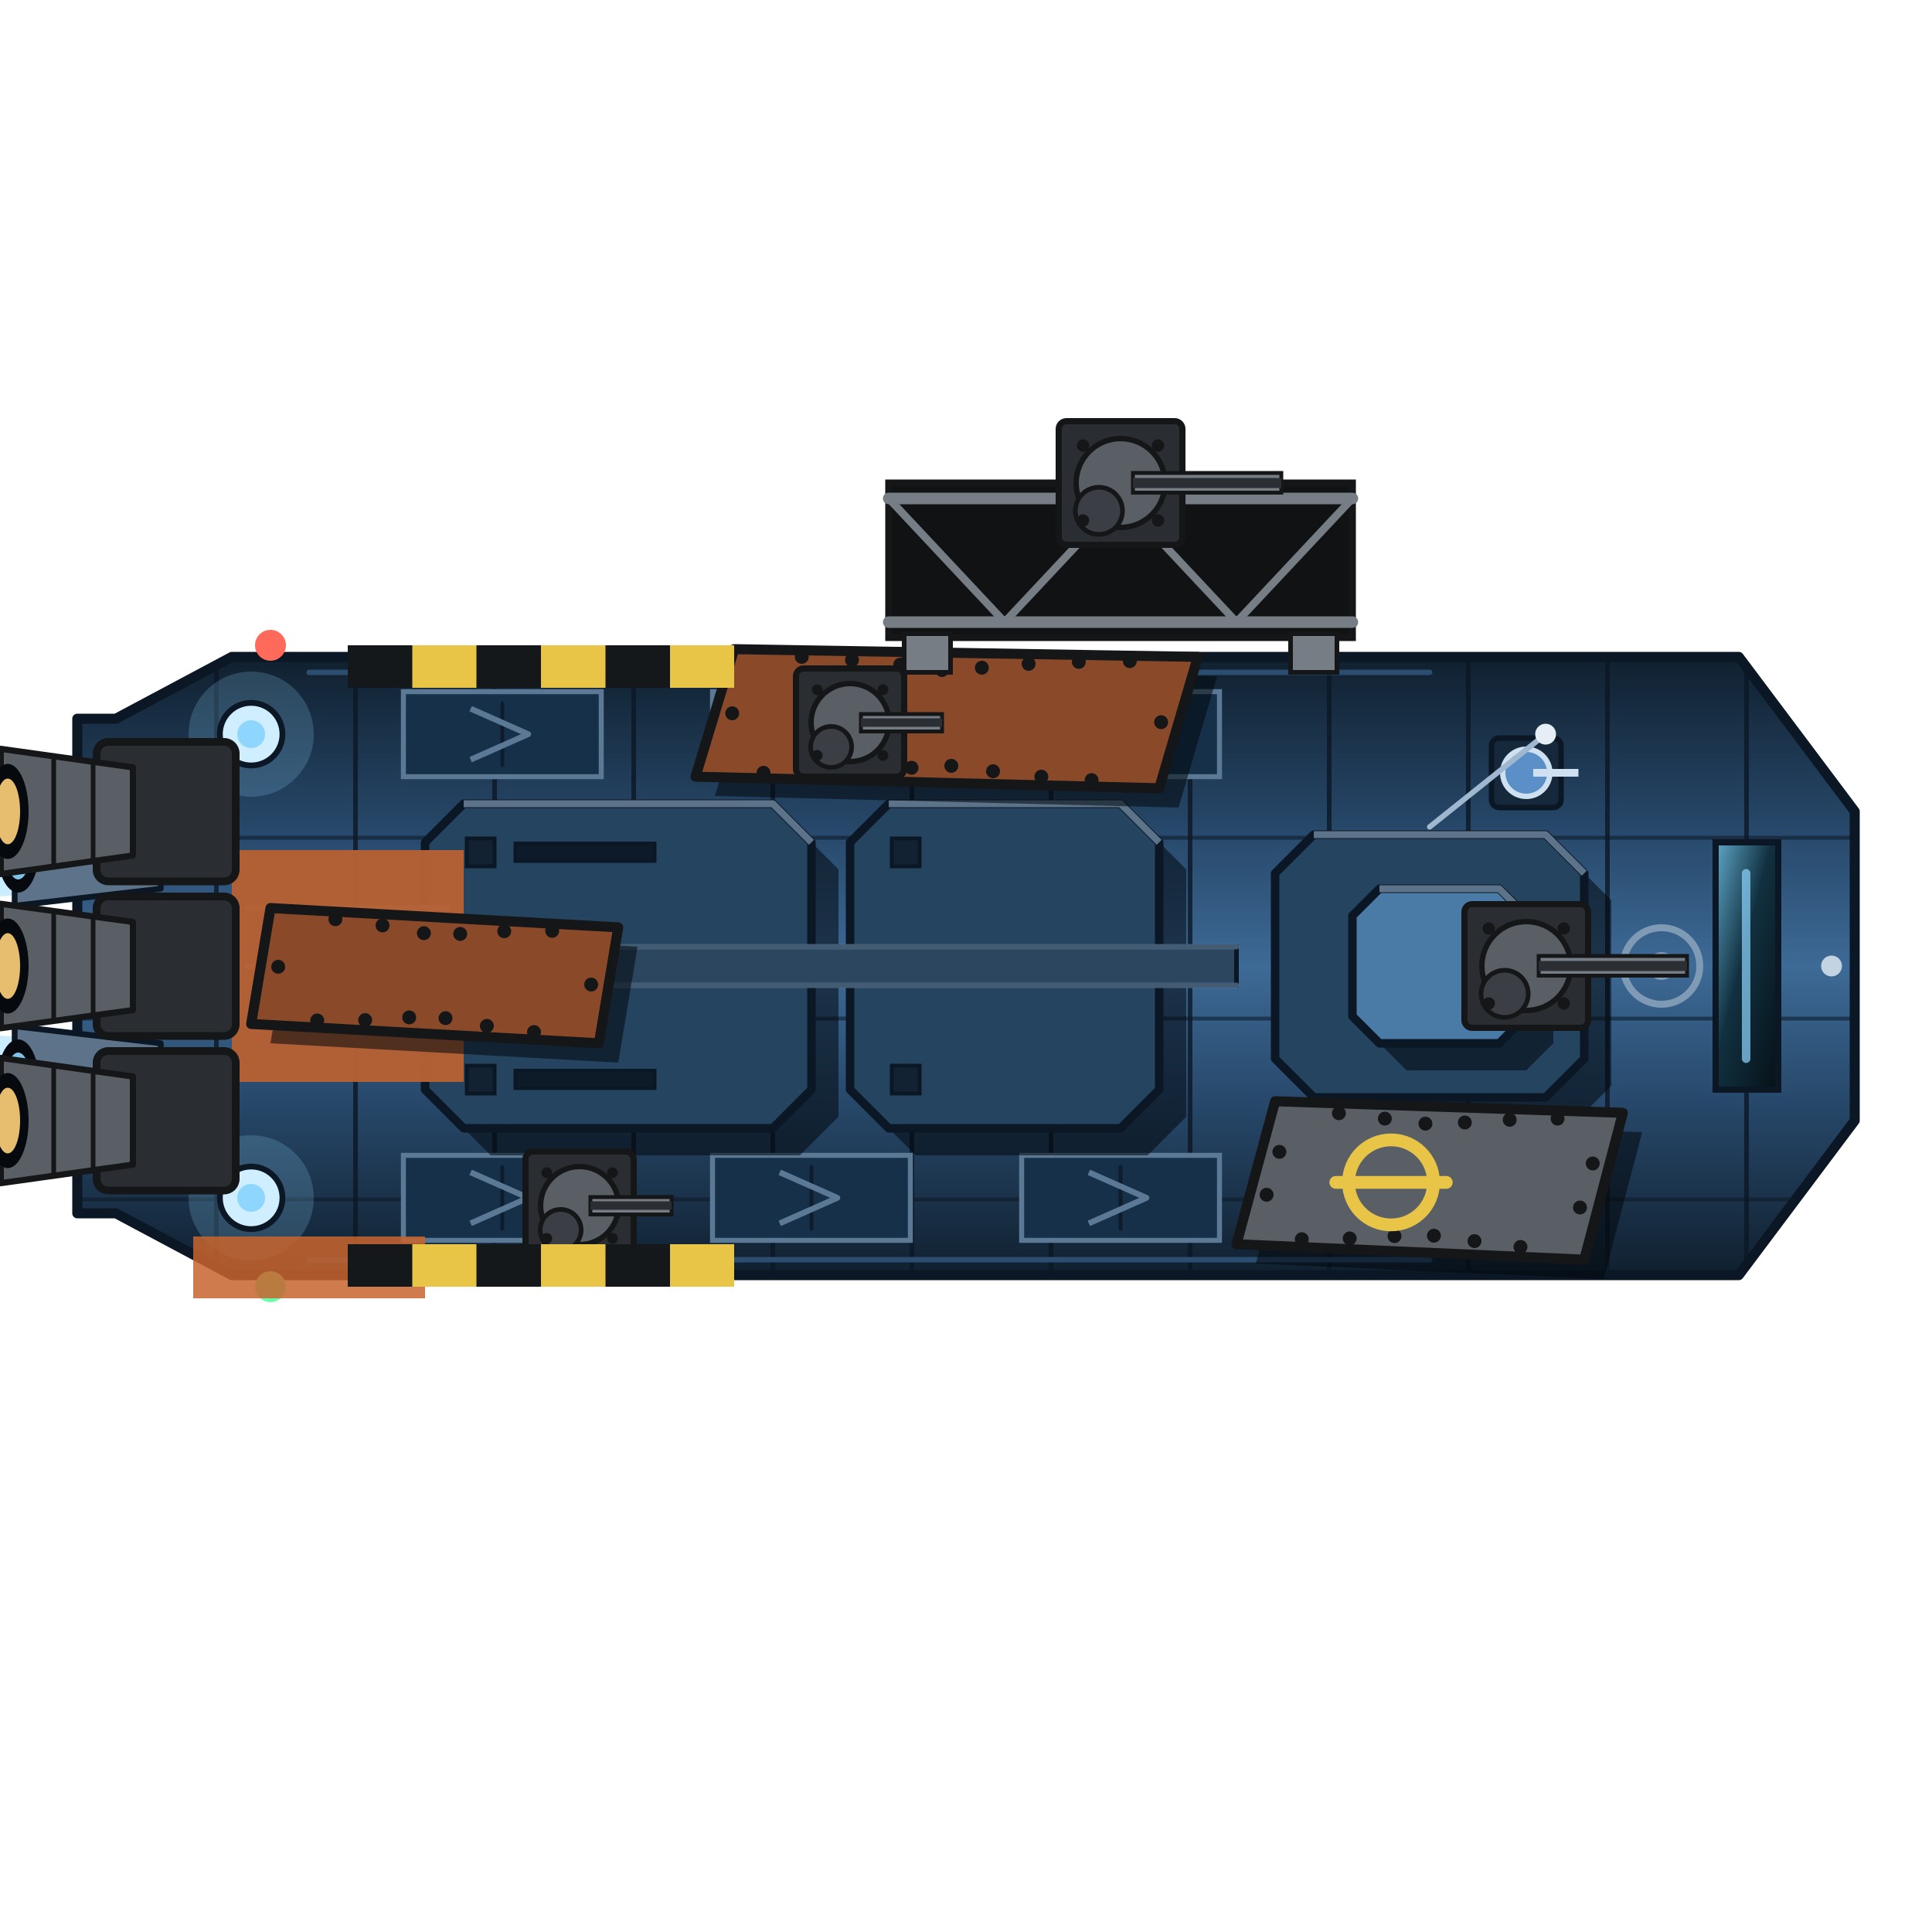
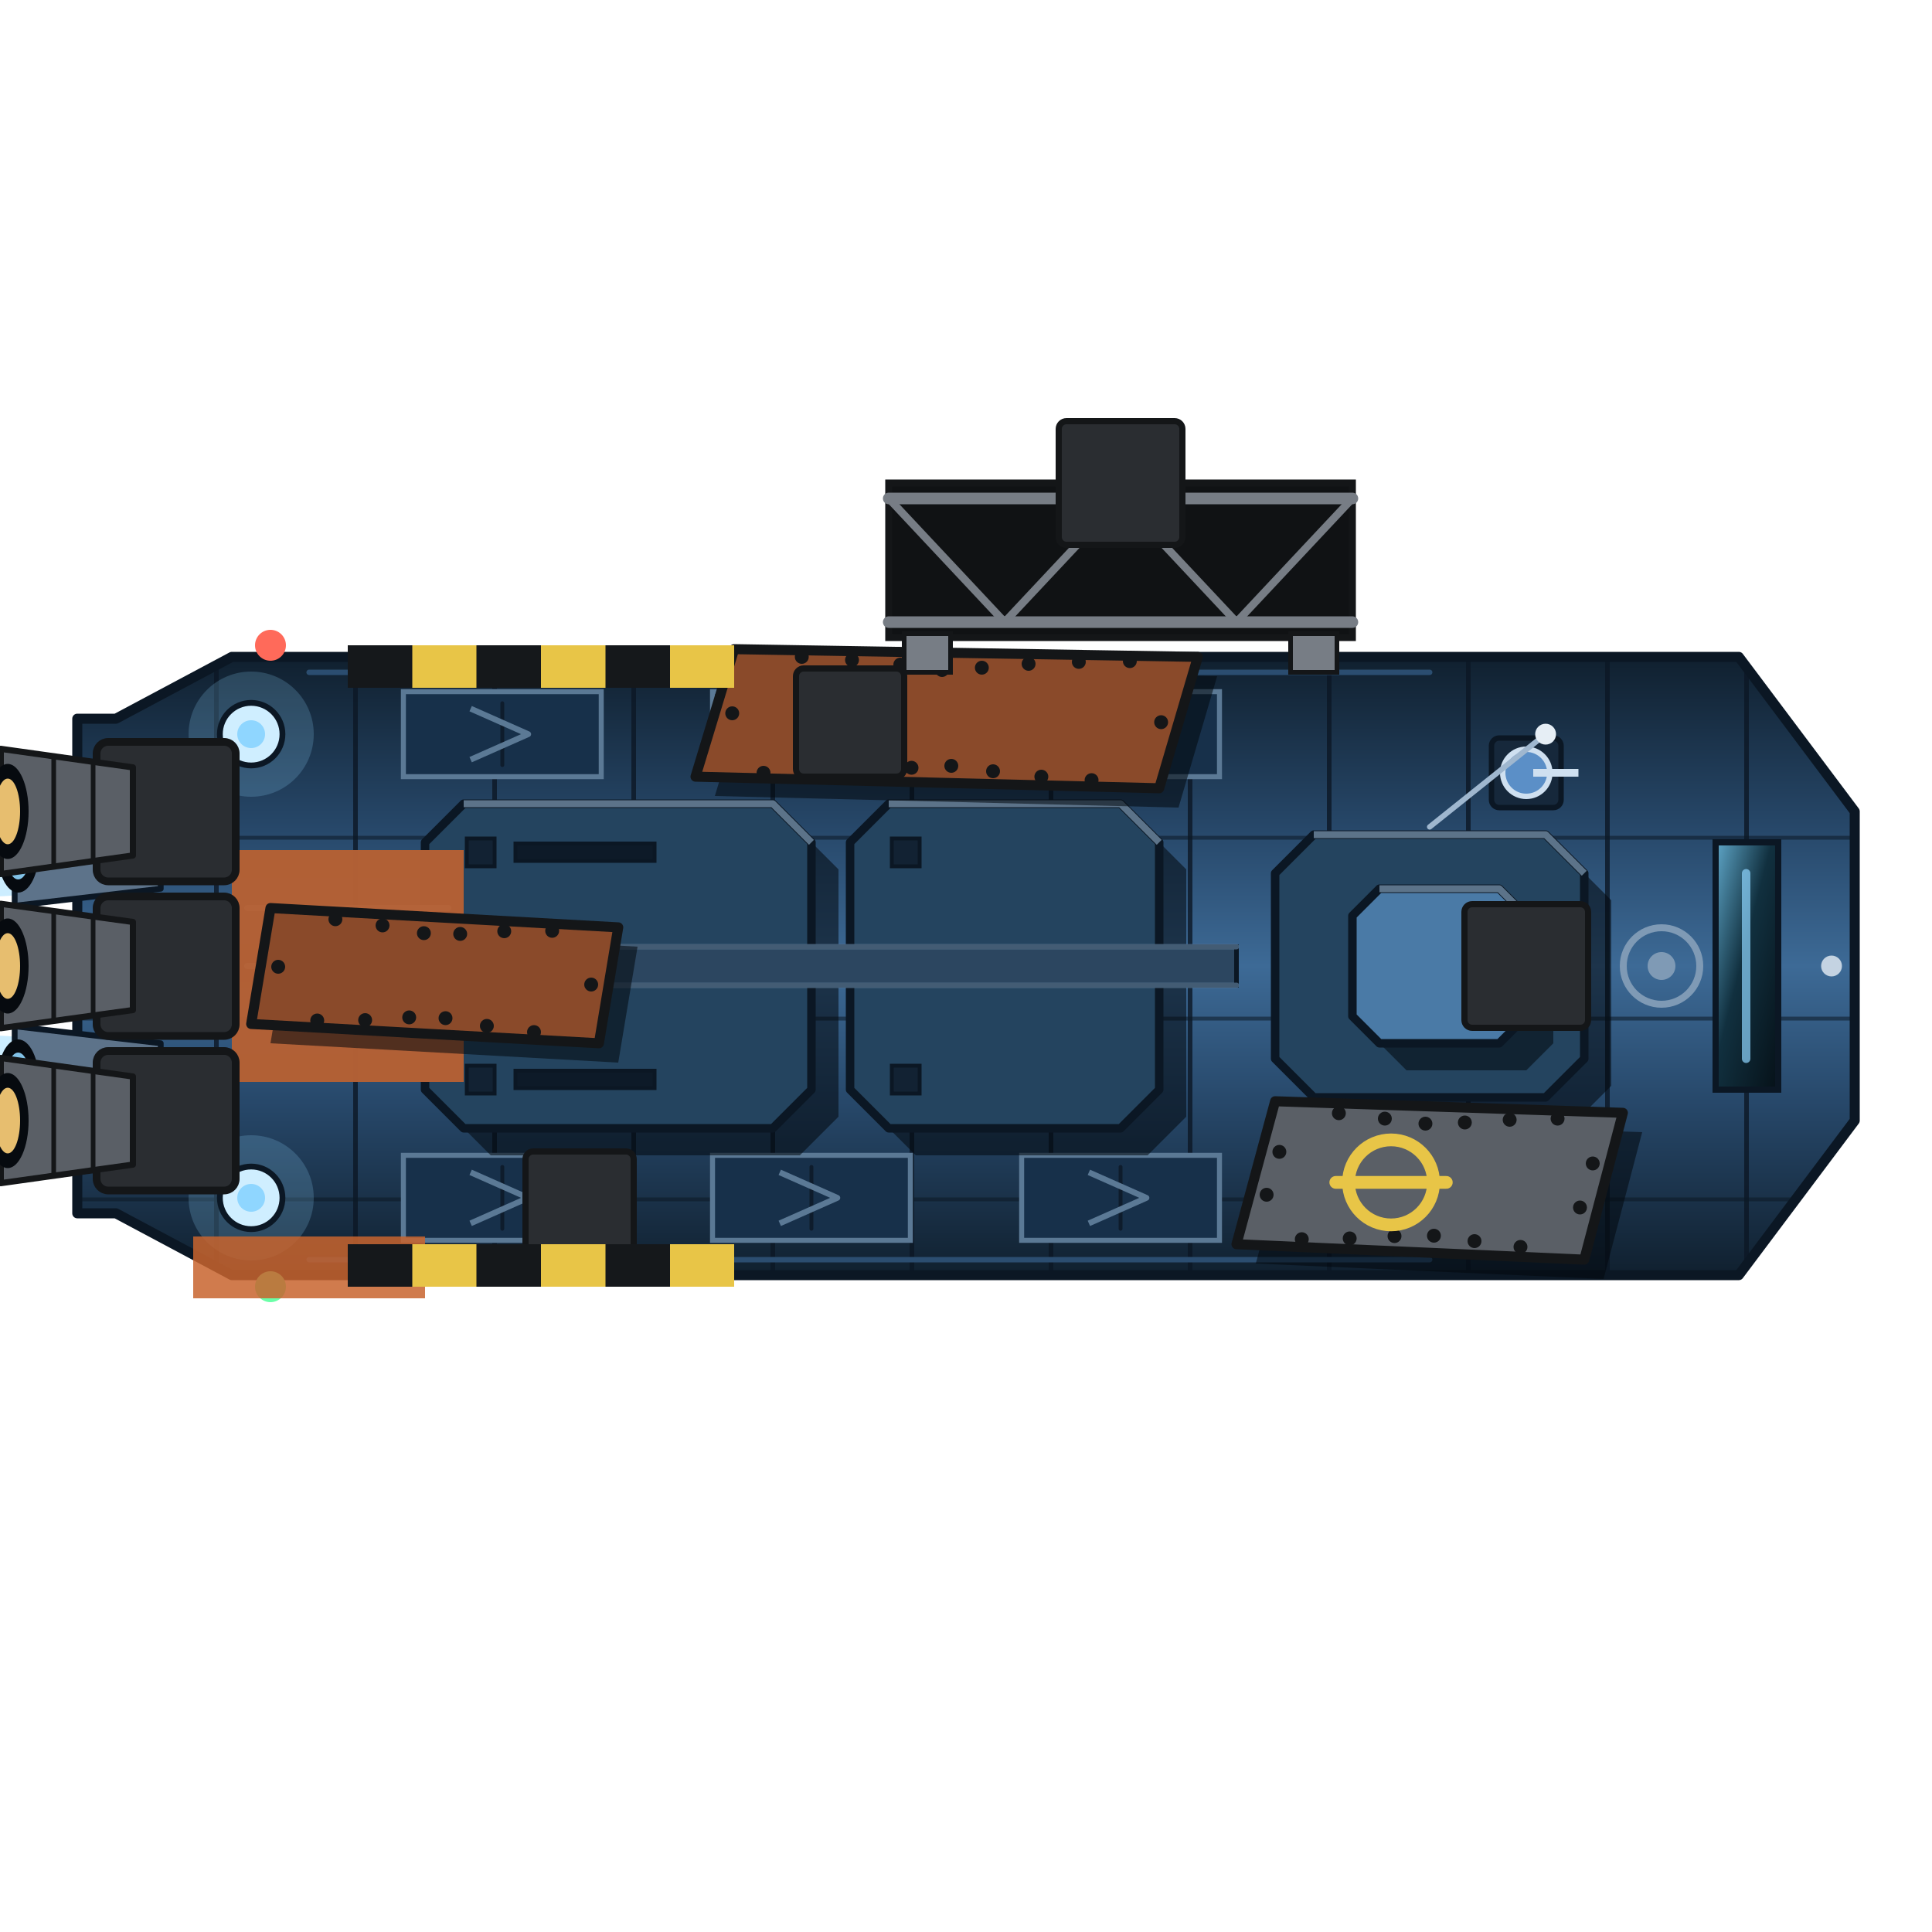
<svg xmlns="http://www.w3.org/2000/svg" viewBox="-25.00 -25.00 50.00 50.00">
  <defs>
    <linearGradient id="glass" x1="0" y1="0" x2="1" y2="1">
      <stop offset="0" stop-color="#5fa7c9" />
      <stop offset="0.45" stop-color="#11303f" />
      <stop offset="1" stop-color="#061118" />
    </linearGradient>
    <linearGradient id="kodHull" x1="0" y1="0" x2="0" y2="1">
      <stop offset="0" stop-color="#10202f" />
      <stop offset="0.28" stop-color="#27486a" />
      <stop offset="0.5" stop-color="#3d6a96" />
      <stop offset="0.72" stop-color="#27486a" />
      <stop offset="1" stop-color="#10202f" />
    </linearGradient>
  </defs>
  <ellipse cx="-25.47" cy="4.00" rx="3.04" ry="1.33" fill="#ffd27a" opacity="0.5" />
  <ellipse cx="-25.47" cy="0.00" rx="3.04" ry="1.33" fill="#ffd27a" opacity="0.5" />
  <ellipse cx="-25.47" cy="-4.00" rx="3.04" ry="1.33" fill="#ffd27a" opacity="0.5" />
  <ellipse cx="-25.20" cy="3.00" rx="2.60" ry="1.20" fill="#8fd6ff" opacity="0.45" />
  <ellipse cx="-25.20" cy="-3.00" rx="2.60" ry="1.20" fill="#8fd6ff" opacity="0.45" />
  <polygon points="23.00,-4.00 20.00,-8.00 -19.00,-8.00 -22.00,-6.40 -23.00,-6.40 -23.00,-4.80 -23.00,4.80 -23.00,6.40 -22.00,6.40 -19.00,8.00 20.00,8.00 23.00,4.00" fill="url(#kodHull)" stroke="#0b1724" stroke-width="0.26" stroke-linejoin="round" />
  <clipPath id="c-kes-writ-1">
    <polygon points="23.00,-4.00 20.00,-8.00 -19.00,-8.00 -22.00,-6.40 -23.00,-6.40 -23.00,-4.80 -23.00,4.80 -23.00,6.40 -22.00,6.40 -19.00,8.00 20.00,8.00 23.00,4.00" />
  </clipPath>
  <g clip-path="url(#c-kes-writ-1)">
    <line x1="-19.40" y1="-8.00" x2="-19.40" y2="8.00" stroke="#0b1724" stroke-width="0.12" stroke-linecap="round" opacity="0.8" />
    <line x1="-15.80" y1="-8.00" x2="-15.80" y2="8.00" stroke="#0b1724" stroke-width="0.12" stroke-linecap="round" opacity="0.8" />
    <line x1="-12.20" y1="-8.00" x2="-12.20" y2="8.00" stroke="#0b1724" stroke-width="0.12" stroke-linecap="round" opacity="0.8" />
    <line x1="-8.60" y1="-8.00" x2="-8.60" y2="8.00" stroke="#0b1724" stroke-width="0.12" stroke-linecap="round" opacity="0.8" />
    <line x1="-5.00" y1="-8.00" x2="-5.00" y2="8.00" stroke="#0b1724" stroke-width="0.12" stroke-linecap="round" opacity="0.8" />
    <line x1="-1.40" y1="-8.00" x2="-1.40" y2="8.00" stroke="#0b1724" stroke-width="0.12" stroke-linecap="round" opacity="0.8" />
    <line x1="2.20" y1="-8.00" x2="2.20" y2="8.00" stroke="#0b1724" stroke-width="0.12" stroke-linecap="round" opacity="0.8" />
    <line x1="5.80" y1="-8.00" x2="5.80" y2="8.00" stroke="#0b1724" stroke-width="0.12" stroke-linecap="round" opacity="0.8" />
    <line x1="9.40" y1="-8.00" x2="9.40" y2="8.00" stroke="#0b1724" stroke-width="0.12" stroke-linecap="round" opacity="0.8" />
    <line x1="13.00" y1="-8.00" x2="13.00" y2="8.00" stroke="#0b1724" stroke-width="0.12" stroke-linecap="round" opacity="0.8" />
    <line x1="16.60" y1="-8.00" x2="16.60" y2="8.00" stroke="#0b1724" stroke-width="0.12" stroke-linecap="round" opacity="0.8" />
    <line x1="20.20" y1="-8.00" x2="20.20" y2="8.00" stroke="#0b1724" stroke-width="0.12" stroke-linecap="round" opacity="0.8" />
    <line x1="-23.00" y1="-3.32" x2="23.00" y2="-3.32" stroke="#0b1724" stroke-width="0.1" stroke-linecap="round" opacity="0.55" />
    <line x1="-23.00" y1="1.36" x2="23.00" y2="1.36" stroke="#0b1724" stroke-width="0.1" stroke-linecap="round" opacity="0.55" />
    <line x1="-23.00" y1="6.04" x2="23.00" y2="6.04" stroke="#0b1724" stroke-width="0.1" stroke-linecap="round" opacity="0.55" />
  </g>
  <rect x="-14.56" y="-7.10" width="5.12" height="2.20" rx="0.0" fill="#17304a" stroke="#5b7995" stroke-width="0.13" />
  <line x1="-12.00" y1="-6.80" x2="-12.00" y2="-5.20" stroke="#0b1724" stroke-width="0.1" stroke-linecap="round" opacity="0.8" />
  <polyline points="-12.82,-6.66 -11.33,-6.00 -12.82,-5.34" fill="none" stroke="#5b7995" stroke-width="0.15" stroke-linejoin="round" />
  <rect x="-6.56" y="-7.10" width="5.12" height="2.20" rx="0.0" fill="#17304a" stroke="#5b7995" stroke-width="0.13" />
  <line x1="-4.00" y1="-6.80" x2="-4.00" y2="-5.20" stroke="#0b1724" stroke-width="0.1" stroke-linecap="round" opacity="0.8" />
  <polyline points="-4.82,-6.66 -3.33,-6.00 -4.82,-5.34" fill="none" stroke="#5b7995" stroke-width="0.15" stroke-linejoin="round" />
  <rect x="1.44" y="-7.10" width="5.12" height="2.20" rx="0.0" fill="#17304a" stroke="#5b7995" stroke-width="0.13" />
  <line x1="4.00" y1="-6.80" x2="4.00" y2="-5.20" stroke="#0b1724" stroke-width="0.1" stroke-linecap="round" opacity="0.8" />
  <polyline points="3.18,-6.66 4.67,-6.00 3.18,-5.34" fill="none" stroke="#5b7995" stroke-width="0.15" stroke-linejoin="round" />
  <line x1="-17.00" y1="-7.60" x2="12.00" y2="-7.60" stroke="#2b4d70" stroke-width="0.14" stroke-linecap="round" />
  <rect x="13.60" y="-5.90" width="1.80" height="1.80" rx="0.2" fill="#16283b" stroke="#0b1724" stroke-width="0.14" />
  <circle cx="14.50" cy="-5.00" r="0.61" fill="#5b8fc7" stroke="#cfe0f0" stroke-width="0.14" />
  <rect x="14.68" y="-5.10" width="1.17" height="0.20" rx="0.0" fill="#cfe0f0" stroke="none" stroke-width="0" />
  <rect x="-14.56" y="4.90" width="5.12" height="2.20" rx="0.0" fill="#17304a" stroke="#5b7995" stroke-width="0.13" />
  <line x1="-12.00" y1="5.20" x2="-12.00" y2="6.80" stroke="#0b1724" stroke-width="0.1" stroke-linecap="round" opacity="0.8" />
  <polyline points="-12.82,5.34 -11.33,6.00 -12.82,6.66" fill="none" stroke="#5b7995" stroke-width="0.15" stroke-linejoin="round" />
  <rect x="-6.56" y="4.90" width="5.12" height="2.20" rx="0.0" fill="#17304a" stroke="#5b7995" stroke-width="0.13" />
  <line x1="-4.00" y1="5.20" x2="-4.00" y2="6.80" stroke="#0b1724" stroke-width="0.1" stroke-linecap="round" opacity="0.8" />
  <polyline points="-4.82,5.34 -3.33,6.00 -4.82,6.66" fill="none" stroke="#5b7995" stroke-width="0.15" stroke-linejoin="round" />
  <rect x="1.44" y="4.90" width="5.12" height="2.20" rx="0.0" fill="#17304a" stroke="#5b7995" stroke-width="0.13" />
  <line x1="4.00" y1="5.20" x2="4.00" y2="6.80" stroke="#0b1724" stroke-width="0.1" stroke-linecap="round" opacity="0.8" />
  <polyline points="3.18,5.34 4.67,6.00 3.18,6.66" fill="none" stroke="#5b7995" stroke-width="0.15" stroke-linejoin="round" />
  <line x1="-17.00" y1="7.60" x2="12.00" y2="7.60" stroke="#2b4d70" stroke-width="0.14" stroke-linecap="round" />
  <rect x="13.60" y="4.10" width="1.80" height="1.80" rx="0.2" fill="#16283b" stroke="#0b1724" stroke-width="0.14" />
  <circle cx="14.50" cy="5.00" r="0.61" fill="#5b8fc7" stroke="#cfe0f0" stroke-width="0.14" />
  <rect x="14.68" y="4.90" width="1.17" height="0.20" rx="0.0" fill="#cfe0f0" stroke="none" stroke-width="0" />
  <polygon points="-20.84,-4.00 -24.62,-4.44 -24.62,-1.56 -20.84,-2.00" fill="#5d738a" stroke="#0b1724" stroke-width="0.15" stroke-linejoin="round" />
  <ellipse cx="-24.53" cy="-3.00" rx="0.54" ry="1.10" fill="#060a0f" />
  <ellipse cx="-24.53" cy="-3.00" rx="0.32" ry="0.76" fill="#8fd6ff" opacity="0.9" />
  <polygon points="-20.84,2.00 -24.62,1.56 -24.62,4.44 -20.84,4.00" fill="#5d738a" stroke="#0b1724" stroke-width="0.15" stroke-linejoin="round" />
  <ellipse cx="-24.53" cy="3.00" rx="0.54" ry="1.10" fill="#060a0f" />
  <ellipse cx="-24.53" cy="3.00" rx="0.32" ry="0.76" fill="#8fd6ff" opacity="0.9" />
  <polygon points="-12.30,-3.50 -4.30,-3.50 -3.30,-2.50 -3.30,3.90 -4.30,4.90 -12.30,4.90 -13.30,3.90 -13.30,-2.50" fill="rgba(3,8,14,0.55)" stroke="none" stroke-width="0" stroke-linejoin="round" />
  <polygon points="-13.00,-4.20 -5.00,-4.20 -4.00,-3.20 -4.00,3.20 -5.00,4.20 -13.00,4.20 -14.00,3.20 -14.00,-3.20" fill="#24445f" stroke="#0b1724" stroke-width="0.22" stroke-linejoin="round" />
  <polyline points="-13.00,-4.20 -5.00,-4.20 -4.00,-3.20" fill="none" stroke="#9fc0dc" stroke-width="0.18" opacity="0.55" stroke-linejoin="round" />
  <rect x="-12.92" y="-3.30" width="0.72" height="0.72" rx="0.0" fill="#122233" stroke="#0b1724" stroke-width="0.1" />
  <rect x="-11.66" y="-3.17" width="3.60" height="0.45" rx="0.0" fill="#0d1a28" stroke="#0b1724" stroke-width="0.1" />
  <rect x="-12.92" y="2.58" width="0.72" height="0.72" rx="0.0" fill="#122233" stroke="#0b1724" stroke-width="0.1" />
  <rect x="-11.66" y="2.71" width="3.60" height="0.45" rx="0.0" fill="#0d1a28" stroke="#0b1724" stroke-width="0.1" />
  <polygon points="-1.30,-3.50 4.70,-3.50 5.70,-2.50 5.70,3.90 4.70,4.90 -1.30,4.90 -2.30,3.90 -2.30,-2.50" fill="rgba(3,8,14,0.55)" stroke="none" stroke-width="0" stroke-linejoin="round" />
  <polygon points="-2.00,-4.20 4.00,-4.20 5.00,-3.20 5.00,3.20 4.00,4.20 -2.00,4.20 -3.00,3.20 -3.00,-3.20" fill="#24445f" stroke="#0b1724" stroke-width="0.22" stroke-linejoin="round" />
  <polyline points="-2.00,-4.20 4.00,-4.20 5.00,-3.20" fill="none" stroke="#9fc0dc" stroke-width="0.18" opacity="0.55" stroke-linejoin="round" />
  <rect x="-1.92" y="-3.30" width="0.72" height="0.72" rx="0.0" fill="#122233" stroke="#0b1724" stroke-width="0.1" />
  <rect x="-1.92" y="2.58" width="0.72" height="0.72" rx="0.0" fill="#122233" stroke="#0b1724" stroke-width="0.1" />
  <polygon points="9.70,-2.70 15.70,-2.70 16.70,-1.70 16.70,3.10 15.70,4.10 9.70,4.10 8.70,3.10 8.70,-1.70" fill="rgba(3,8,14,0.55)" stroke="none" stroke-width="0" stroke-linejoin="round" />
  <polygon points="9.00,-3.40 15.00,-3.40 16.00,-2.40 16.00,2.40 15.00,3.40 9.00,3.40 8.00,2.40 8.00,-2.40" fill="#24445f" stroke="#0b1724" stroke-width="0.22" stroke-linejoin="round" />
  <polyline points="9.00,-3.40 15.00,-3.40 16.00,-2.40" fill="none" stroke="#9fc0dc" stroke-width="0.18" opacity="0.55" stroke-linejoin="round" />
  <polygon points="11.40,-1.30 14.50,-1.30 15.20,-0.60 15.20,2.00 14.50,2.70 11.40,2.70 10.70,2.00 10.70,-0.60" fill="rgba(3,8,14,0.55)" stroke="none" stroke-width="0" stroke-linejoin="round" />
  <polygon points="10.70,-2.00 13.80,-2.00 14.50,-1.30 14.50,1.30 13.80,2.00 10.70,2.00 10.00,1.30 10.00,-1.30" fill="#4a7aa6" stroke="#0b1724" stroke-width="0.22" stroke-linejoin="round" />
  <polyline points="10.70,-2.00 13.80,-2.00 14.50,-1.30" fill="none" stroke="#9fc0dc" stroke-width="0.18" opacity="0.55" stroke-linejoin="round" />
  <rect x="13.60" y="-1.40" width="0.90" height="2.80" rx="0.0" fill="url(#glass)" stroke="#0b1724" stroke-width="0.12" />
  <rect x="-20.00" y="-0.50" width="27.00" height="1.00" rx="0.0" fill="#2c4660" stroke="#0b1724" stroke-width="0.12" />
  <line x1="-20.00" y1="-0.50" x2="7.00" y2="-0.50" stroke="#5b7995" stroke-width="0.14" stroke-linecap="round" opacity="0.7" />
  <line x1="-20.00" y1="0.50" x2="7.00" y2="0.50" stroke="#5b7995" stroke-width="0.14" stroke-linecap="round" opacity="0.7" />
  <rect x="-19.00" y="-3.00" width="6.00" height="6.00" rx="0.0" fill="#2c4660" stroke="none" stroke-width="0" opacity="0.92" />
  <line x1="-18.60" y1="-1.50" x2="-13.40" y2="-1.50" stroke="#5b7995" stroke-width="0.16" stroke-linecap="round" opacity="0.5" />
  <line x1="-18.60" y1="0.00" x2="-13.40" y2="0.00" stroke="#5b7995" stroke-width="0.16" stroke-linecap="round" opacity="0.5" />
  <line x1="-18.60" y1="1.50" x2="-13.40" y2="1.50" stroke="#5b7995" stroke-width="0.16" stroke-linecap="round" opacity="0.5" />
  <rect x="19.40" y="-3.20" width="1.62" height="6.40" rx="0.0" fill="url(#glass)" stroke="#0b1724" stroke-width="0.16" />
  <line x1="20.19" y1="-2.40" x2="20.19" y2="2.40" stroke="#8fd6ff" stroke-width="0.22" stroke-linecap="round" opacity="0.7" />
  <circle cx="22.40" cy="0.00" r="0.27" fill="#e6eef5" stroke="none" stroke-width="0" opacity="0.8" />
  <line x1="12.00" y1="-3.60" x2="15.00" y2="-6.00" stroke="#9fb7cf" stroke-width="0.14" stroke-linecap="round" />
  <circle cx="15.00" cy="-6.00" r="0.27" fill="#e6eef5" stroke="none" stroke-width="0" />
  <line x1="12.00" y1="3.60" x2="15.00" y2="6.00" stroke="#9fb7cf" stroke-width="0.14" stroke-linecap="round" />
  <circle cx="15.00" cy="6.00" r="0.27" fill="#e6eef5" stroke="none" stroke-width="0" />
  <circle cx="-18.50" cy="-6.00" r="1.62" fill="#8fd6ff" stroke="none" stroke-width="0" opacity="0.2" />
  <circle cx="-18.50" cy="-6.00" r="0.81" fill="#cfeeff" stroke="#0b1724" stroke-width="0.15" />
  <circle cx="-18.50" cy="-6.00" r="0.36" fill="#8fd6ff" stroke="none" stroke-width="0" />
  <circle cx="-18.50" cy="6.00" r="1.62" fill="#8fd6ff" stroke="none" stroke-width="0" opacity="0.2" />
  <circle cx="-18.50" cy="6.00" r="0.81" fill="#cfeeff" stroke="#0b1724" stroke-width="0.15" />
  <circle cx="-18.50" cy="6.00" r="0.36" fill="#8fd6ff" stroke="none" stroke-width="0" />
  <circle cx="18.00" cy="0.00" r="0.99" fill="none" stroke="#7f9ab5" stroke-width="0.18" />
  <circle cx="18.00" cy="0.00" r="0.36" fill="#7f9ab5" stroke="none" stroke-width="0" />
  <circle cx="-16.00" cy="0.00" r="0.72" fill="#e8c547" stroke="#0b1724" stroke-width="0.1" />
  <circle cx="-16.00" cy="0.00" r="0.29" fill="#0b1724" stroke="none" stroke-width="0" />
  <text x="-2" y="-6.80" font-family="IBM Plex Mono, monospace" font-size="1.1" fill="#5b7995" opacity="0.6" text-anchor="middle">KOD W</text>
  <circle cx="-18.00" cy="-8.30" r="0.40" fill="#ff6a5a" stroke="none" stroke-width="0" />
  <circle cx="-18.00" cy="8.30" r="0.40" fill="#6affa8" stroke="none" stroke-width="0" />
  <rect x="-19.00" y="-3.00" width="6.00" height="6.00" rx="0.0" fill="#c8642e" stroke="none" stroke-width="0" opacity="0.85" />
  <rect x="-20.00" y="7.00" width="6.00" height="1.60" rx="0.0" fill="#c8642e" stroke="none" stroke-width="0" opacity="0.85" />
  <polygon points="-5.50,-7.70 6.50,-7.50 5.50,-4.10 -6.50,-4.40" fill="rgba(3,8,14,0.55)" stroke="none" stroke-width="0" stroke-linejoin="round" />
  <polygon points="-6.00,-8.20 6.00,-8.00 5.00,-4.60 -7.00,-4.90" fill="#8a4a2a" stroke="#141618" stroke-width="0.26" stroke-linejoin="round" />
  <circle cx="-4.25" cy="-8.00" r="0.18" fill="#141618" stroke="none" stroke-width="0" />
  <circle cx="-2.95" cy="-7.92" r="0.18" fill="#141618" stroke="none" stroke-width="0" />
  <circle cx="-1.70" cy="-7.80" r="0.18" fill="#141618" stroke="none" stroke-width="0" />
  <circle cx="-0.62" cy="-7.66" r="0.18" fill="#141618" stroke="none" stroke-width="0" />
  <circle cx="0.41" cy="-7.72" r="0.18" fill="#141618" stroke="none" stroke-width="0" />
  <circle cx="1.62" cy="-7.82" r="0.18" fill="#141618" stroke="none" stroke-width="0" />
  <circle cx="2.92" cy="-7.87" r="0.18" fill="#141618" stroke="none" stroke-width="0" />
  <circle cx="4.24" cy="-7.89" r="0.18" fill="#141618" stroke="none" stroke-width="0" />
  <circle cx="5.05" cy="-6.31" r="0.18" fill="#141618" stroke="none" stroke-width="0" />
  <circle cx="3.25" cy="-4.81" r="0.18" fill="#141618" stroke="none" stroke-width="0" />
  <circle cx="1.95" cy="-4.90" r="0.18" fill="#141618" stroke="none" stroke-width="0" />
  <circle cx="0.70" cy="-5.04" r="0.18" fill="#141618" stroke="none" stroke-width="0" />
  <circle cx="-0.38" cy="-5.18" r="0.18" fill="#141618" stroke="none" stroke-width="0" />
  <circle cx="-1.41" cy="-5.13" r="0.18" fill="#141618" stroke="none" stroke-width="0" />
  <circle cx="-2.62" cy="-5.05" r="0.18" fill="#141618" stroke="none" stroke-width="0" />
  <circle cx="-3.92" cy="-5.01" r="0.18" fill="#141618" stroke="none" stroke-width="0" />
  <circle cx="-5.24" cy="-5.00" r="0.18" fill="#141618" stroke="none" stroke-width="0" />
  <circle cx="-6.05" cy="-6.54" r="0.18" fill="#141618" stroke="none" stroke-width="0" />
  <polygon points="8.50,4.00 17.50,4.30 16.50,8.10 7.50,7.70" fill="rgba(3,8,14,0.55)" stroke="none" stroke-width="0" stroke-linejoin="round" />
  <polygon points="8.00,3.50 17.00,3.80 16.00,7.60 7.00,7.20" fill="#5a5f66" stroke="#141618" stroke-width="0.26" stroke-linejoin="round" />
  <circle cx="9.65" cy="3.81" r="0.18" fill="#141618" stroke="none" stroke-width="0" />
  <circle cx="10.84" cy="3.95" r="0.18" fill="#141618" stroke="none" stroke-width="0" />
  <circle cx="11.89" cy="4.08" r="0.18" fill="#141618" stroke="none" stroke-width="0" />
  <circle cx="12.91" cy="4.05" r="0.18" fill="#141618" stroke="none" stroke-width="0" />
  <circle cx="14.07" cy="3.98" r="0.18" fill="#141618" stroke="none" stroke-width="0" />
  <circle cx="15.31" cy="3.95" r="0.18" fill="#141618" stroke="none" stroke-width="0" />
  <circle cx="16.22" cy="5.11" r="0.18" fill="#141618" stroke="none" stroke-width="0" />
  <circle cx="15.89" cy="6.25" r="0.18" fill="#141618" stroke="none" stroke-width="0" />
  <circle cx="14.35" cy="7.27" r="0.18" fill="#141618" stroke="none" stroke-width="0" />
  <circle cx="13.16" cy="7.12" r="0.18" fill="#141618" stroke="none" stroke-width="0" />
  <circle cx="12.11" cy="6.98" r="0.18" fill="#141618" stroke="none" stroke-width="0" />
  <circle cx="11.09" cy="6.99" r="0.18" fill="#141618" stroke="none" stroke-width="0" />
  <circle cx="9.93" cy="7.05" r="0.18" fill="#141618" stroke="none" stroke-width="0" />
  <circle cx="8.69" cy="7.07" r="0.18" fill="#141618" stroke="none" stroke-width="0" />
  <circle cx="7.78" cy="5.92" r="0.18" fill="#141618" stroke="none" stroke-width="0" />
  <circle cx="8.11" cy="4.81" r="0.18" fill="#141618" stroke="none" stroke-width="0" />
  <polygon points="-17.50,-1.00 -8.50,-0.50 -9.00,2.50 -18.00,2.00" fill="rgba(3,8,14,0.55)" stroke="none" stroke-width="0" stroke-linejoin="round" />
  <polygon points="-18.00,-1.50 -9.00,-1.00 -9.50,2.00 -18.50,1.50" fill="#8a4a2a" stroke="#141618" stroke-width="0.26" stroke-linejoin="round" />
  <circle cx="-16.32" cy="-1.21" r="0.18" fill="#141618" stroke="none" stroke-width="0" />
  <circle cx="-15.10" cy="-1.05" r="0.18" fill="#141618" stroke="none" stroke-width="0" />
  <circle cx="-14.03" cy="-0.85" r="0.18" fill="#141618" stroke="none" stroke-width="0" />
  <circle cx="-13.09" cy="-0.83" r="0.18" fill="#141618" stroke="none" stroke-width="0" />
  <circle cx="-11.95" cy="-0.90" r="0.18" fill="#141618" stroke="none" stroke-width="0" />
  <circle cx="-10.71" cy="-0.91" r="0.18" fill="#141618" stroke="none" stroke-width="0" />
  <circle cx="-9.70" cy="0.48" r="0.18" fill="#141618" stroke="none" stroke-width="0" />
  <circle cx="-11.18" cy="1.71" r="0.18" fill="#141618" stroke="none" stroke-width="0" />
  <circle cx="-12.40" cy="1.55" r="0.18" fill="#141618" stroke="none" stroke-width="0" />
  <circle cx="-13.47" cy="1.35" r="0.18" fill="#141618" stroke="none" stroke-width="0" />
  <circle cx="-14.41" cy="1.33" r="0.18" fill="#141618" stroke="none" stroke-width="0" />
  <circle cx="-15.55" cy="1.40" r="0.18" fill="#141618" stroke="none" stroke-width="0" />
  <circle cx="-16.79" cy="1.41" r="0.18" fill="#141618" stroke="none" stroke-width="0" />
  <circle cx="-17.80" cy="0.02" r="0.18" fill="#141618" stroke="none" stroke-width="0" />
  <rect x="-2.00" y="-12.50" width="12.00" height="4.00" rx="0.0" fill="#101214" stroke="#141618" stroke-width="0.18" />
  <line x1="-2.00" y1="-12.10" x2="10.00" y2="-12.10" stroke="#777d85" stroke-width="0.3" stroke-linecap="round" />
  <line x1="-2.00" y1="-8.90" x2="10.00" y2="-8.90" stroke="#777d85" stroke-width="0.3" stroke-linecap="round" />
  <line x1="-2.00" y1="-12.10" x2="1.00" y2="-8.90" stroke="#777d85" stroke-width="0.2" stroke-linecap="round" />
  <line x1="1.00" y1="-8.90" x2="4.00" y2="-12.10" stroke="#777d85" stroke-width="0.2" stroke-linecap="round" />
  <line x1="4.00" y1="-12.10" x2="7.00" y2="-8.90" stroke="#777d85" stroke-width="0.2" stroke-linecap="round" />
  <line x1="7.00" y1="-8.90" x2="10.00" y2="-12.10" stroke="#777d85" stroke-width="0.2" stroke-linecap="round" />
  <rect x="-1.60" y="-8.60" width="1.20" height="1.00" rx="0.0" fill="#777d85" stroke="#141618" stroke-width="0.12" />
  <rect x="8.40" y="-8.60" width="1.20" height="1.00" rx="0.0" fill="#777d85" stroke="#141618" stroke-width="0.12" />
+   <rect x="12.90" y="-1.60" width="3.20" height="3.20" rx="0.2" fill="#2a2d31" stroke="#141618" stroke-width="0.16" />
  <rect x="2.40" y="-14.10" width="3.20" height="3.20" rx="0.2" fill="#2a2d31" stroke="#141618" stroke-width="0.16" />
-   <circle cx="4.00" cy="-12.50" r="1.15" fill="#5a5f66" stroke="#141618" stroke-width="0.14" />
-   <rect x="4.32" y="-12.76" width="3.84" height="0.51" rx="0.0" fill="#777d85" stroke="#141618" stroke-width="0.1" />
-   <rect x="4.32" y="-12.63" width="3.84" height="0.26" rx="0.0" fill="#2b2e33" stroke="none" stroke-width="0" />
-   <circle cx="3.44" cy="-11.78" r="0.61" fill="#3b3f45" stroke="#141618" stroke-width="0.12" />
-   <circle cx="4.97" cy="-11.53" r="0.16" fill="#141618" stroke="none" stroke-width="0" />
-   <circle cx="3.03" cy="-11.53" r="0.16" fill="#141618" stroke="none" stroke-width="0" />
-   <circle cx="3.03" cy="-13.47" r="0.16" fill="#141618" stroke="none" stroke-width="0" />
-   <circle cx="4.97" cy="-13.47" r="0.16" fill="#141618" stroke="none" stroke-width="0" />
-   <rect x="12.90" y="-1.60" width="3.20" height="3.20" rx="0.2" fill="#2a2d31" stroke="#141618" stroke-width="0.16" />
-   <circle cx="14.50" cy="0.00" r="1.15" fill="#5a5f66" stroke="#141618" stroke-width="0.14" />
-   <rect x="14.82" y="-0.26" width="3.84" height="0.51" rx="0.0" fill="#777d85" stroke="#141618" stroke-width="0.1" />
-   <rect x="14.82" y="-0.13" width="3.84" height="0.26" rx="0.0" fill="#2b2e33" stroke="none" stroke-width="0" />
-   <circle cx="13.94" cy="0.72" r="0.61" fill="#3b3f45" stroke="#141618" stroke-width="0.12" />
-   <circle cx="15.47" cy="0.97" r="0.16" fill="#141618" stroke="none" stroke-width="0" />
-   <circle cx="13.53" cy="0.97" r="0.16" fill="#141618" stroke="none" stroke-width="0" />
-   <circle cx="13.53" cy="-0.97" r="0.16" fill="#141618" stroke="none" stroke-width="0" />
-   <circle cx="15.47" cy="-0.97" r="0.16" fill="#141618" stroke="none" stroke-width="0" />
+   <rect x="-4.40" y="-7.70" width="2.80" height="2.80" rx="0.2" fill="#2a2d31" stroke="#141618" stroke-width="0.16" />
  <rect x="-11.40" y="4.80" width="2.80" height="2.80" rx="0.2" fill="#2a2d31" stroke="#141618" stroke-width="0.16" />
-   <circle cx="-10.00" cy="6.20" r="1.01" fill="#5a5f66" stroke="#141618" stroke-width="0.14" />
-   <rect x="-9.72" y="5.98" width="2.10" height="0.45" rx="0.0" fill="#777d85" stroke="#141618" stroke-width="0.1" />
-   <rect x="-9.72" y="6.09" width="2.10" height="0.22" rx="0.0" fill="#2b2e33" stroke="none" stroke-width="0" />
-   <circle cx="-10.49" cy="6.83" r="0.53" fill="#3b3f45" stroke="#141618" stroke-width="0.12" />
-   <circle cx="-9.15" cy="7.05" r="0.14" fill="#141618" stroke="none" stroke-width="0" />
-   <circle cx="-10.85" cy="7.05" r="0.14" fill="#141618" stroke="none" stroke-width="0" />
-   <circle cx="-10.85" cy="5.35" r="0.14" fill="#141618" stroke="none" stroke-width="0" />
-   <circle cx="-9.15" cy="5.35" r="0.14" fill="#141618" stroke="none" stroke-width="0" />
-   <rect x="-4.40" y="-7.70" width="2.80" height="2.80" rx="0.2" fill="#2a2d31" stroke="#141618" stroke-width="0.16" />
-   <circle cx="-3.00" cy="-6.30" r="1.01" fill="#5a5f66" stroke="#141618" stroke-width="0.14" />
-   <rect x="-2.72" y="-6.52" width="2.10" height="0.45" rx="0.0" fill="#777d85" stroke="#141618" stroke-width="0.1" />
-   <rect x="-2.72" y="-6.41" width="2.10" height="0.22" rx="0.0" fill="#2b2e33" stroke="none" stroke-width="0" />
-   <circle cx="-3.49" cy="-5.67" r="0.53" fill="#3b3f45" stroke="#141618" stroke-width="0.12" />
-   <circle cx="-2.15" cy="-5.45" r="0.14" fill="#141618" stroke="none" stroke-width="0" />
-   <circle cx="-3.85" cy="-5.45" r="0.14" fill="#141618" stroke="none" stroke-width="0" />
-   <circle cx="-3.85" cy="-7.15" r="0.14" fill="#141618" stroke="none" stroke-width="0" />
-   <circle cx="-2.15" cy="-7.15" r="0.14" fill="#141618" stroke="none" stroke-width="0" />
  <rect x="-22.50" y="-5.80" width="3.60" height="3.61" rx="0.3" fill="#2a2d31" stroke="#141618" stroke-width="0.2" />
  <polygon points="-21.56,-5.14 -24.98,-5.62 -24.98,-2.38 -21.56,-2.86" fill="#5a5f66" stroke="#141618" stroke-width="0.16" stroke-linejoin="round" />
  <line x1="-22.59" y1="-5.28" x2="-22.59" y2="-2.72" stroke="#141618" stroke-width="0.12" stroke-linecap="round" />
  <line x1="-23.61" y1="-5.42" x2="-23.61" y2="-2.58" stroke="#141618" stroke-width="0.12" stroke-linecap="round" />
  <ellipse cx="-24.80" cy="-4.00" rx="0.54" ry="1.23" fill="#060a0f" />
  <ellipse cx="-24.80" cy="-4.00" rx="0.32" ry="0.85" fill="#ffd27a" opacity="0.9" />
  <rect x="-22.50" y="-1.80" width="3.60" height="3.61" rx="0.3" fill="#2a2d31" stroke="#141618" stroke-width="0.2" />
  <polygon points="-21.56,-1.14 -24.98,-1.61 -24.98,1.61 -21.56,1.14" fill="#5a5f66" stroke="#141618" stroke-width="0.16" stroke-linejoin="round" />
  <line x1="-22.59" y1="-1.28" x2="-22.59" y2="1.28" stroke="#141618" stroke-width="0.12" stroke-linecap="round" />
  <line x1="-23.61" y1="-1.42" x2="-23.61" y2="1.42" stroke="#141618" stroke-width="0.12" stroke-linecap="round" />
  <ellipse cx="-24.80" cy="0.00" rx="0.54" ry="1.23" fill="#060a0f" />
  <ellipse cx="-24.80" cy="0.00" rx="0.32" ry="0.85" fill="#ffd27a" opacity="0.9" />
  <rect x="-22.50" y="2.20" width="3.60" height="3.61" rx="0.3" fill="#2a2d31" stroke="#141618" stroke-width="0.2" />
  <polygon points="-21.56,2.86 -24.98,2.38 -24.98,5.62 -21.56,5.14" fill="#5a5f66" stroke="#141618" stroke-width="0.16" stroke-linejoin="round" />
  <line x1="-22.59" y1="2.72" x2="-22.59" y2="5.28" stroke="#141618" stroke-width="0.12" stroke-linecap="round" />
  <line x1="-23.61" y1="2.58" x2="-23.61" y2="5.42" stroke="#141618" stroke-width="0.12" stroke-linecap="round" />
  <ellipse cx="-24.80" cy="4.00" rx="0.54" ry="1.23" fill="#060a0f" />
  <ellipse cx="-24.80" cy="4.00" rx="0.32" ry="0.85" fill="#ffd27a" opacity="0.9" />
  <rect x="-16.00" y="-8.30" width="10.00" height="1.10" rx="0.0" fill="#e8c547" stroke="none" stroke-width="0" />
  <rect x="-16.00" y="-8.30" width="1.67" height="1.10" rx="0.0" fill="#15181b" stroke="none" stroke-width="0" />
  <rect x="-12.67" y="-8.30" width="1.67" height="1.10" rx="0.0" fill="#15181b" stroke="none" stroke-width="0" />
  <rect x="-9.33" y="-8.30" width="1.67" height="1.10" rx="0.0" fill="#15181b" stroke="none" stroke-width="0" />
  <rect x="-16.00" y="7.20" width="10.00" height="1.10" rx="0.0" fill="#e8c547" stroke="none" stroke-width="0" />
  <rect x="-16.00" y="7.20" width="1.67" height="1.10" rx="0.0" fill="#15181b" stroke="none" stroke-width="0" />
  <rect x="-12.67" y="7.20" width="1.67" height="1.10" rx="0.0" fill="#15181b" stroke="none" stroke-width="0" />
  <rect x="-9.33" y="7.20" width="1.67" height="1.10" rx="0.0" fill="#15181b" stroke="none" stroke-width="0" />
  <circle cx="11.00" cy="5.60" r="1.10" fill="none" stroke="#e8c547" stroke-width="0.33" />
  <line x1="9.57" y1="5.60" x2="12.43" y2="5.60" stroke="#e8c547" stroke-width="0.33" stroke-linecap="round" />
</svg>
